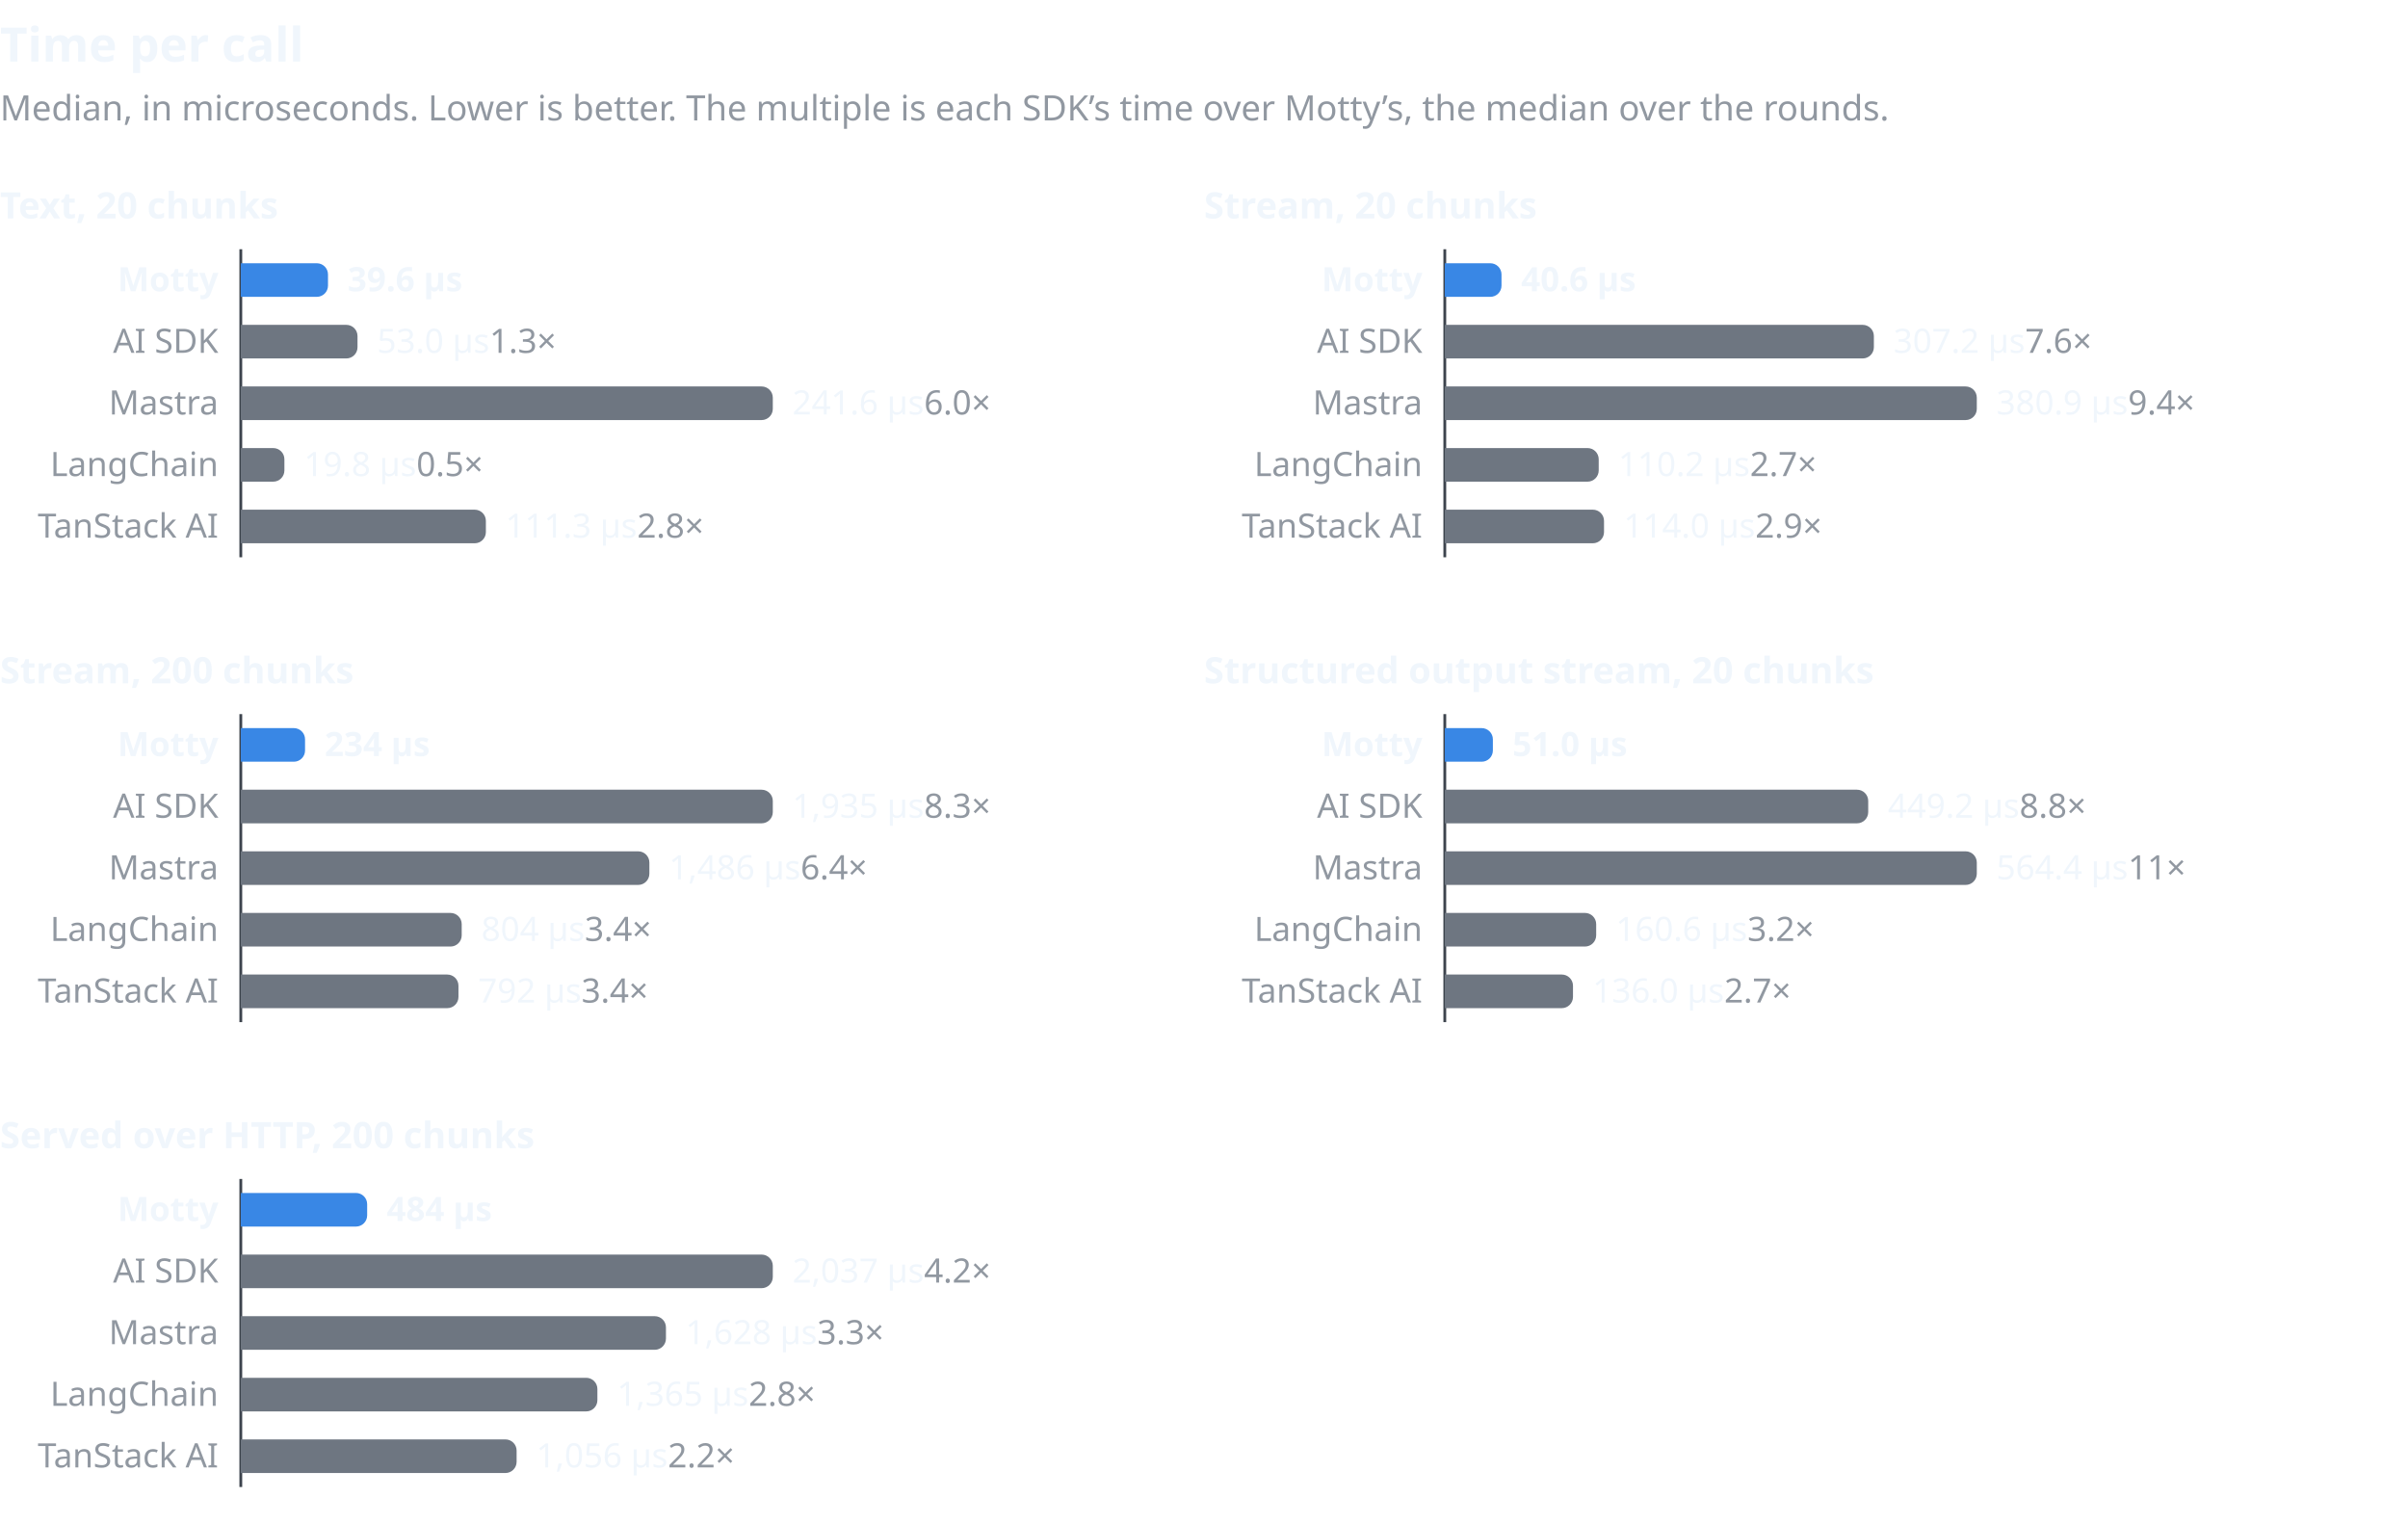
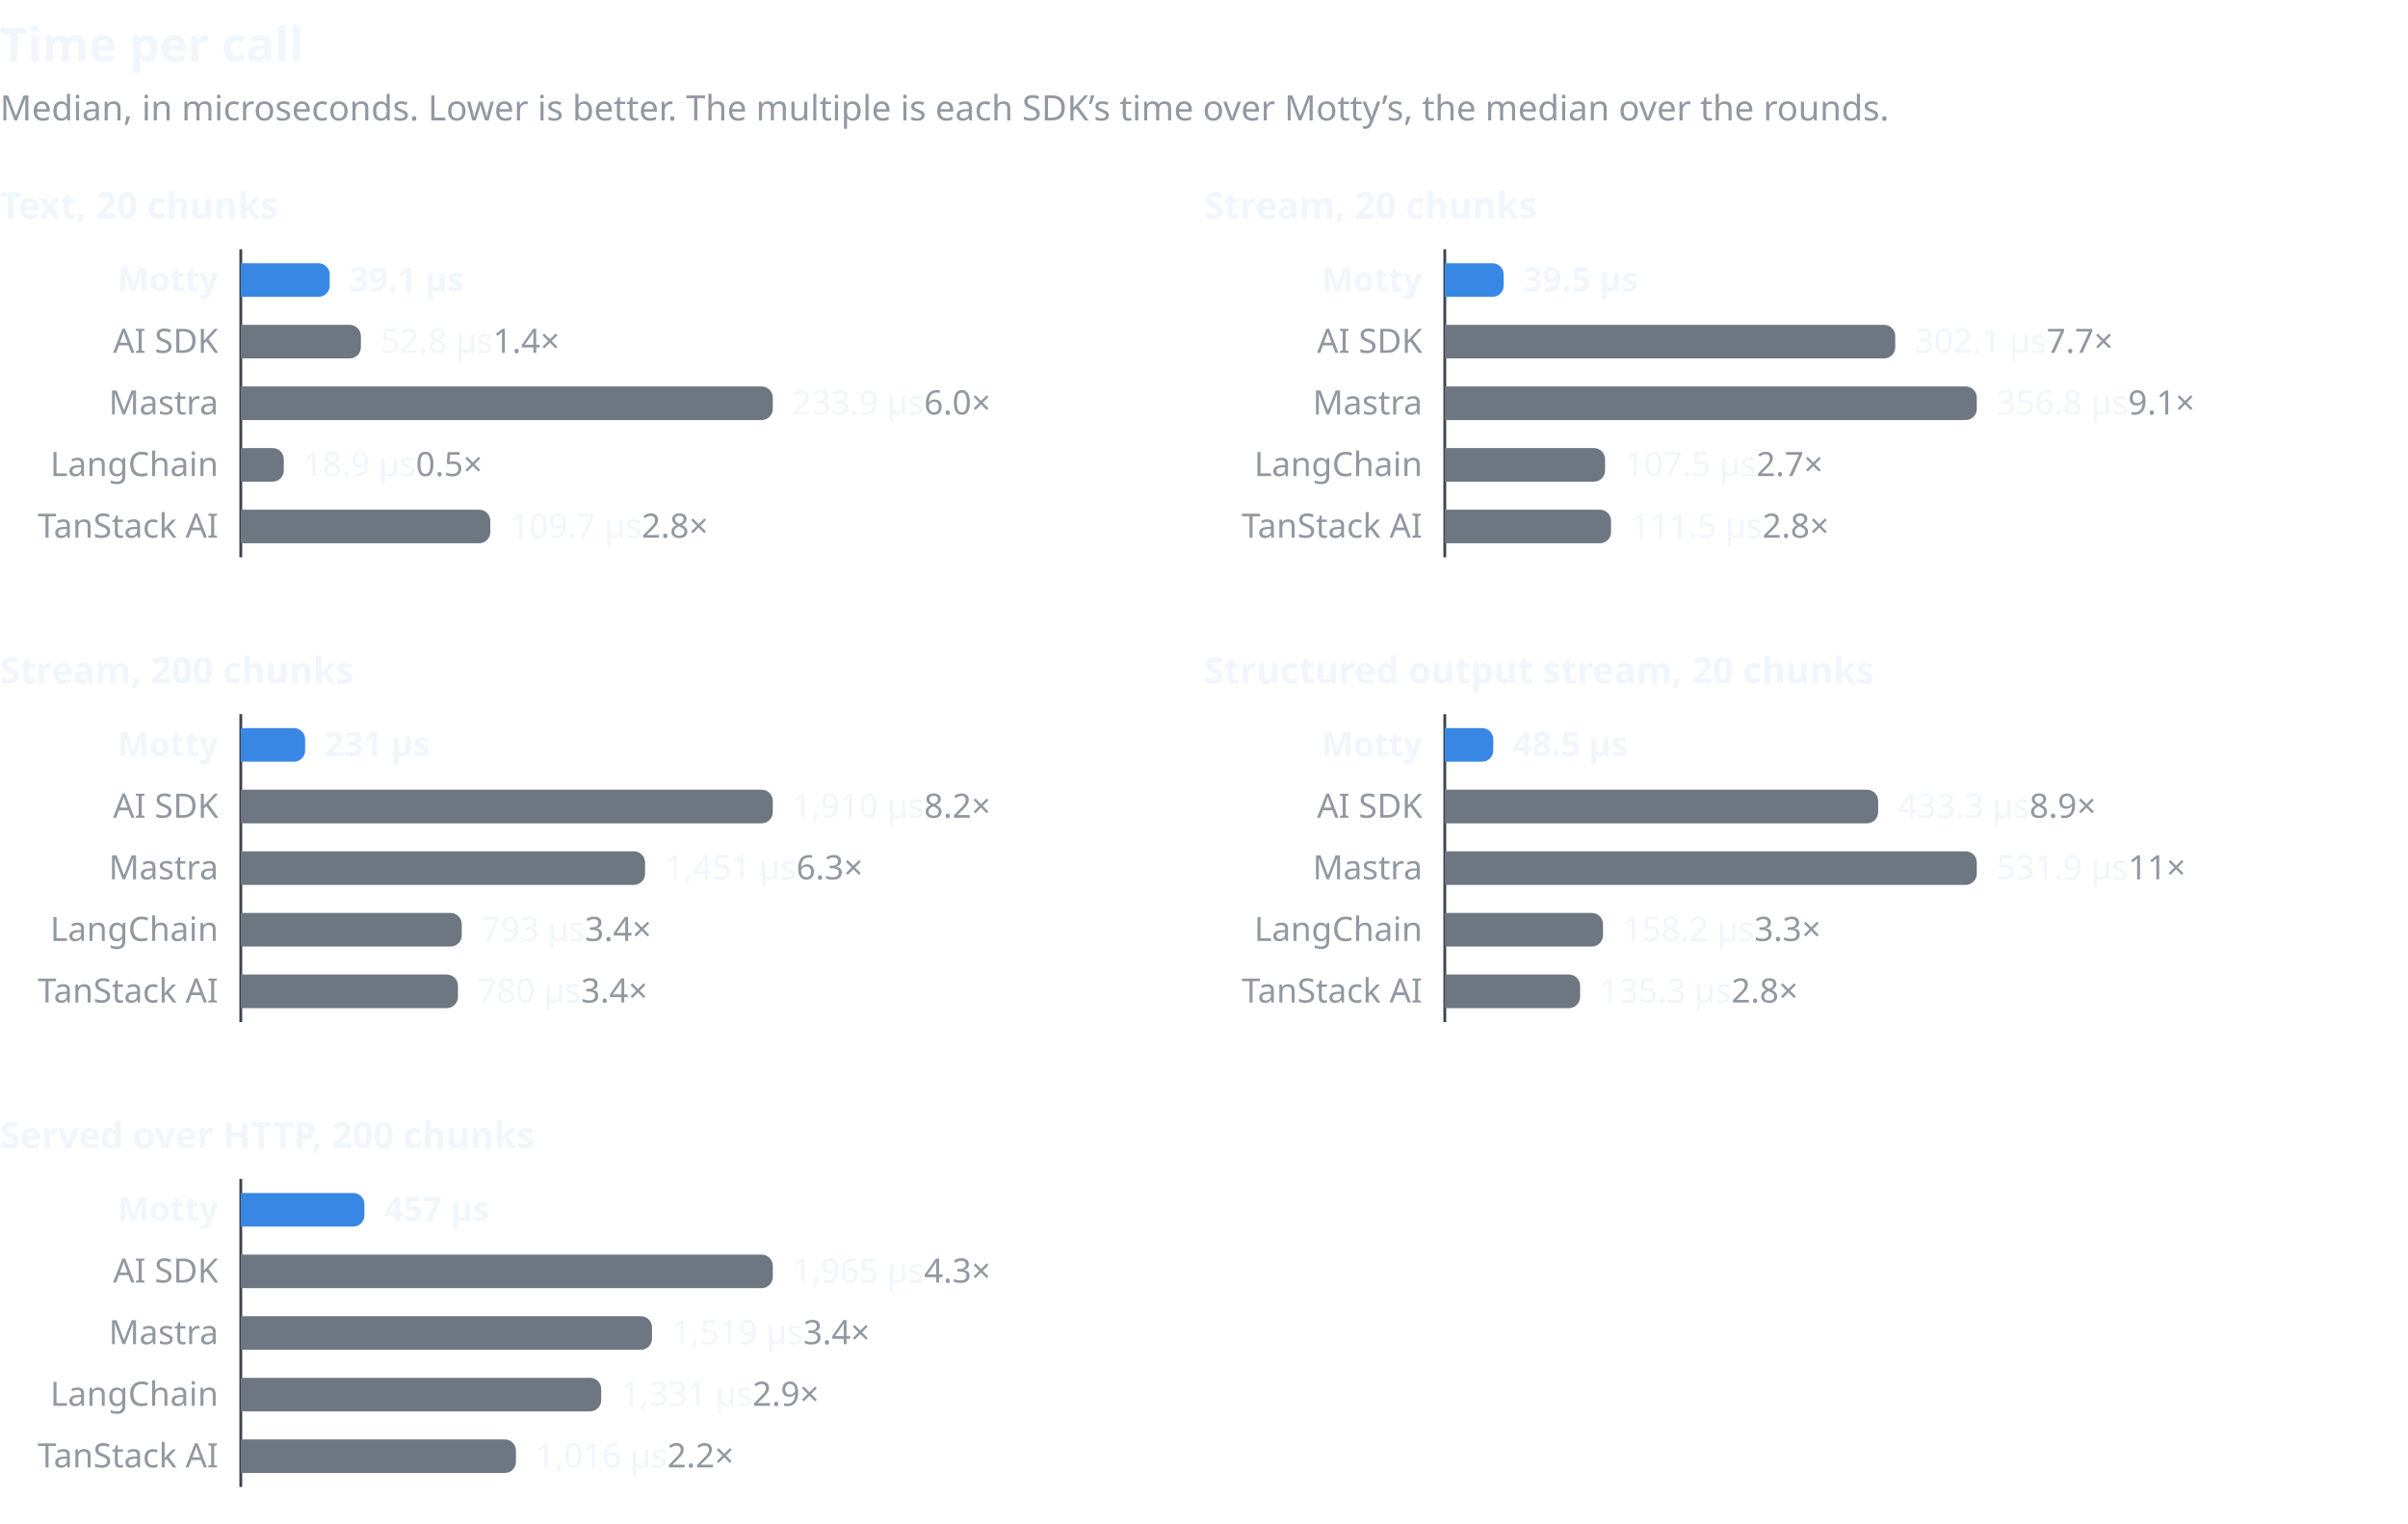
<svg xmlns="http://www.w3.org/2000/svg" viewBox="0 0 860 544" width="860" height="544" font-family="-apple-system,BlinkMacSystemFont,'Segoe UI','Noto Sans',Helvetica,Arial,sans-serif" role="img" aria-label="Time per call. Median, in microseconds. Lower is better. The multiple is each SDK’s time over Motty’s, the median over the rounds.">
  <text x="0" y="22" font-size="17" font-weight="600" fill="#f0f6fc">Time per call</text>
  <text x="0" y="43" font-size="12.5" fill="#9198a1">Median, in microseconds. Lower is better. The multiple is each SDK’s time over Motty’s, the median over the rounds.</text>
  <text x="0" y="78" font-size="13" font-weight="600" fill="#f0f6fc">Text, 20 chunks</text>
  <line x1="86" x2="86" y1="89" y2="199" stroke="#3d444d" stroke-width="1" />
  <text x="78" y="104" font-size="12" text-anchor="end" fill="#f0f6fc" font-weight="600">Motty</text>
-   <path d="M86 94h27.142a4 4 0 0 1 4 4v4a4 4 0 0 1 -4 4h-27.142z" fill="#3987e5" />
-   <text x="124.142" y="104" font-size="12" fill="#f0f6fc" font-weight="600">39.6 µs</text>
+   <path d="M86 94h27.761a4 4 0 0 1 4 4v4a4 4 0 0 1 -4 4h-27.761z" fill="#3987e5" />
+   <text x="124.761" y="104" font-size="12" fill="#f0f6fc" font-weight="600">39.1 µs</text>
  <text x="78" y="126" font-size="12" text-anchor="end" fill="#9198a1">AI SDK</text>
-   <path d="M86 116h37.68a4 4 0 0 1 4 4v4a4 4 0 0 1 -4 4h-37.68z" fill="#6e7681" />
-   <text x="134.68" y="126" font-size="12" fill="#f0f6fc">53.0 µs<tspan fill="#9198a1" font-weight="400">  1.3×</tspan>
+   <path d="M86 116h38.89a4 4 0 0 1 4 4v4a4 4 0 0 1 -4 4h-38.89z" fill="#6e7681" />
+   <text x="135.89" y="126" font-size="12" fill="#f0f6fc">52.8 µs<tspan fill="#9198a1" font-weight="400">  1.4×</tspan>
  </text>
  <text x="78" y="148" font-size="12" text-anchor="end" fill="#9198a1">Mastra</text>
  <path d="M86 138h186a4 4 0 0 1 4 4v4a4 4 0 0 1 -4 4h-186z" fill="#6e7681" />
-   <text x="283" y="148" font-size="12" fill="#f0f6fc">241.6 µs<tspan fill="#9198a1" font-weight="400">  6.0×</tspan>
+   <text x="283" y="148" font-size="12" fill="#f0f6fc">233.9 µs<tspan fill="#9198a1" font-weight="400">  6.0×</tspan>
  </text>
  <text x="78" y="170" font-size="12" text-anchor="end" fill="#9198a1">LangChain</text>
-   <path d="M86 160h11.571a4 4 0 0 1 4 4v4a4 4 0 0 1 -4 4h-11.571z" fill="#6e7681" />
-   <text x="108.571" y="170" font-size="12" fill="#f0f6fc">19.8 µs<tspan fill="#9198a1" font-weight="400">  0.5×</tspan>
+   <path d="M86 160h11.353a4 4 0 0 1 4 4v4a4 4 0 0 1 -4 4h-11.353z" fill="#6e7681" />
+   <text x="108.353" y="170" font-size="12" fill="#f0f6fc">18.9 µs<tspan fill="#9198a1" font-weight="400">  0.5×</tspan>
  </text>
  <text x="78" y="192" font-size="12" text-anchor="end" fill="#9198a1">TanStack AI</text>
-   <path d="M86 182h83.529a4 4 0 0 1 4 4v4a4 4 0 0 1 -4 4h-83.529z" fill="#6e7681" />
-   <text x="180.529" y="192" font-size="12" fill="#f0f6fc">111.3 µs<tspan fill="#9198a1" font-weight="400">  2.8×</tspan>
+   <path d="M86 182h85.111a4 4 0 0 1 4 4v4a4 4 0 0 1 -4 4h-85.111z" fill="#6e7681" />
+   <text x="182.111" y="192" font-size="12" fill="#f0f6fc">109.7 µs<tspan fill="#9198a1" font-weight="400">  2.8×</tspan>
  </text>
  <text x="430" y="78" font-size="13" font-weight="600" fill="#f0f6fc">Stream, 20 chunks</text>
  <line x1="516" x2="516" y1="89" y2="199" stroke="#3d444d" stroke-width="1" />
  <text x="508" y="104" font-size="12" text-anchor="end" fill="#f0f6fc" font-weight="600">Motty</text>
-   <path d="M516 94h16.252a4 4 0 0 1 4 4v4a4 4 0 0 1 -4 4h-16.252z" fill="#3987e5" />
-   <text x="543.252" y="104" font-size="12" fill="#f0f6fc" font-weight="600">40.6 µs</text>
+   <path d="M516 94h17.034a4 4 0 0 1 4 4v4a4 4 0 0 1 -4 4h-17.034z" fill="#3987e5" />
+   <text x="544.034" y="104" font-size="12" fill="#f0f6fc" font-weight="600">39.5 µs</text>
  <text x="508" y="126" font-size="12" text-anchor="end" fill="#9198a1">AI SDK</text>
-   <path d="M516 116h149.237a4 4 0 0 1 4 4v4a4 4 0 0 1 -4 4h-149.237z" fill="#6e7681" />
-   <text x="676.237" y="126" font-size="12" fill="#f0f6fc">307.2 µs<tspan fill="#9198a1" font-weight="400">  7.6×</tspan>
+   <path d="M516 116h156.872a4 4 0 0 1 4 4v4a4 4 0 0 1 -4 4h-156.872z" fill="#6e7681" />
+   <text x="683.872" y="126" font-size="12" fill="#f0f6fc">302.1 µs<tspan fill="#9198a1" font-weight="400">  7.7×</tspan>
  </text>
  <text x="508" y="148" font-size="12" text-anchor="end" fill="#9198a1">Mastra</text>
  <path d="M516 138h186a4 4 0 0 1 4 4v4a4 4 0 0 1 -4 4h-186z" fill="#6e7681" />
-   <text x="713" y="148" font-size="12" fill="#f0f6fc">380.9 µs<tspan fill="#9198a1" font-weight="400">  9.4×</tspan>
+   <text x="713" y="148" font-size="12" fill="#f0f6fc">356.8 µs<tspan fill="#9198a1" font-weight="400">  9.1×</tspan>
  </text>
  <text x="508" y="170" font-size="12" text-anchor="end" fill="#9198a1">LangChain</text>
-   <path d="M516 160h50.97a4 4 0 0 1 4 4v4a4 4 0 0 1 -4 4h-50.97z" fill="#6e7681" />
-   <text x="577.97" y="170" font-size="12" fill="#f0f6fc">110.2 µs<tspan fill="#9198a1" font-weight="400">  2.7×</tspan>
+   <path d="M516 160h53.245a4 4 0 0 1 4 4v4a4 4 0 0 1 -4 4h-53.245z" fill="#6e7681" />
+   <text x="580.245" y="170" font-size="12" fill="#f0f6fc">107.5 µs<tspan fill="#9198a1" font-weight="400">  2.7×</tspan>
  </text>
  <text x="508" y="192" font-size="12" text-anchor="end" fill="#9198a1">TanStack AI</text>
-   <path d="M516 182h52.865a4 4 0 0 1 4 4v4a4 4 0 0 1 -4 4h-52.865z" fill="#6e7681" />
-   <text x="579.865" y="192" font-size="12" fill="#f0f6fc">114.0 µs<tspan fill="#9198a1" font-weight="400">  2.9×</tspan>
+   <path d="M516 182h55.375a4 4 0 0 1 4 4v4a4 4 0 0 1 -4 4h-55.375z" fill="#6e7681" />
+   <text x="582.375" y="192" font-size="12" fill="#f0f6fc">111.5 µs<tspan fill="#9198a1" font-weight="400">  2.8×</tspan>
  </text>
  <text x="0" y="244" font-size="13" font-weight="600" fill="#f0f6fc">Stream, 200 chunks</text>
  <line x1="86" x2="86" y1="255" y2="365" stroke="#3d444d" stroke-width="1" />
  <text x="78" y="270" font-size="12" text-anchor="end" fill="#f0f6fc" font-weight="600">Motty</text>
-   <path d="M86 260h18.944a4 4 0 0 1 4 4v4a4 4 0 0 1 -4 4h-18.944z" fill="#3987e5" />
-   <text x="115.944" y="270" font-size="12" fill="#f0f6fc" font-weight="600">234 µs</text>
+   <path d="M86 260h18.983a4 4 0 0 1 4 4v4a4 4 0 0 1 -4 4h-18.983z" fill="#3987e5" />
+   <text x="115.983" y="270" font-size="12" fill="#f0f6fc" font-weight="600">231 µs</text>
  <text x="78" y="292" font-size="12" text-anchor="end" fill="#9198a1">AI SDK</text>
  <path d="M86 282h186a4 4 0 0 1 4 4v4a4 4 0 0 1 -4 4h-186z" fill="#6e7681" />
-   <text x="283" y="292" font-size="12" fill="#f0f6fc">1,935 µs<tspan fill="#9198a1" font-weight="400">  8.3×</tspan>
+   <text x="283" y="292" font-size="12" fill="#f0f6fc">1,910 µs<tspan fill="#9198a1" font-weight="400">  8.2×</tspan>
  </text>
  <text x="78" y="314" font-size="12" text-anchor="end" fill="#9198a1">Mastra</text>
-   <path d="M86 304h141.919a4 4 0 0 1 4 4v4a4 4 0 0 1 -4 4h-141.919z" fill="#6e7681" />
-   <text x="238.919" y="314" font-size="12" fill="#f0f6fc">1,486 µs<tspan fill="#9198a1" font-weight="400">  6.4×</tspan>
+   <path d="M86 304h140.383a4 4 0 0 1 4 4v4a4 4 0 0 1 -4 4h-140.383z" fill="#6e7681" />
+   <text x="237.383" y="314" font-size="12" fill="#f0f6fc">1,451 µs<tspan fill="#9198a1" font-weight="400">  6.3×</tspan>
  </text>
  <text x="78" y="336" font-size="12" text-anchor="end" fill="#9198a1">LangChain</text>
-   <path d="M86 326h74.894a4 4 0 0 1 4 4v4a4 4 0 0 1 -4 4h-74.894z" fill="#6e7681" />
-   <text x="171.894" y="336" font-size="12" fill="#f0f6fc">804 µs<tspan fill="#9198a1" font-weight="400">  3.4×</tspan>
+   <path d="M86 326h74.917a4 4 0 0 1 4 4v4a4 4 0 0 1 -4 4h-74.917z" fill="#6e7681" />
+   <text x="171.917" y="336" font-size="12" fill="#f0f6fc">793 µs<tspan fill="#9198a1" font-weight="400">  3.4×</tspan>
  </text>
  <text x="78" y="358" font-size="12" text-anchor="end" fill="#9198a1">TanStack AI</text>
-   <path d="M86 348h73.736a4 4 0 0 1 4 4v4a4 4 0 0 1 -4 4h-73.736z" fill="#6e7681" />
-   <text x="170.736" y="358" font-size="12" fill="#f0f6fc">792 µs<tspan fill="#9198a1" font-weight="400">  3.4×</tspan>
+   <path d="M86 348h73.554a4 4 0 0 1 4 4v4a4 4 0 0 1 -4 4h-73.554z" fill="#6e7681" />
+   <text x="170.554" y="358" font-size="12" fill="#f0f6fc">780 µs<tspan fill="#9198a1" font-weight="400">  3.4×</tspan>
  </text>
  <text x="430" y="244" font-size="13" font-weight="600" fill="#f0f6fc">Structured output stream, 20 chunks</text>
  <line x1="516" x2="516" y1="255" y2="365" stroke="#3d444d" stroke-width="1" />
  <text x="508" y="270" font-size="12" text-anchor="end" fill="#f0f6fc" font-weight="600">Motty</text>
-   <path d="M516 260h13.169a4 4 0 0 1 4 4v4a4 4 0 0 1 -4 4h-13.169z" fill="#3987e5" />
-   <text x="540.169" y="270" font-size="12" fill="#f0f6fc" font-weight="600">51.0 µs</text>
+   <path d="M516 260h13.325a4 4 0 0 1 4 4v4a4 4 0 0 1 -4 4h-13.325z" fill="#3987e5" />
+   <text x="540.325" y="270" font-size="12" fill="#f0f6fc" font-weight="600">48.5 µs</text>
  <text x="508" y="292" font-size="12" text-anchor="end" fill="#9198a1">AI SDK</text>
-   <path d="M516 282h147.219a4 4 0 0 1 4 4v4a4 4 0 0 1 -4 4h-147.219z" fill="#6e7681" />
-   <text x="674.219" y="292" font-size="12" fill="#f0f6fc">449.2 µs<tspan fill="#9198a1" font-weight="400">  8.8×</tspan>
+   <path d="M516 282h150.779a4 4 0 0 1 4 4v4a4 4 0 0 1 -4 4h-150.779z" fill="#6e7681" />
+   <text x="677.779" y="292" font-size="12" fill="#f0f6fc">433.3 µs<tspan fill="#9198a1" font-weight="400">  8.9×</tspan>
  </text>
  <text x="508" y="314" font-size="12" text-anchor="end" fill="#9198a1">Mastra</text>
  <path d="M516 304h186a4 4 0 0 1 4 4v4a4 4 0 0 1 -4 4h-186z" fill="#6e7681" />
-   <text x="713" y="314" font-size="12" fill="#f0f6fc">564.4 µs<tspan fill="#9198a1" font-weight="400">  11×</tspan>
+   <text x="713" y="314" font-size="12" fill="#f0f6fc">531.9 µs<tspan fill="#9198a1" font-weight="400">  11×</tspan>
  </text>
  <text x="508" y="336" font-size="12" text-anchor="end" fill="#9198a1">LangChain</text>
-   <path d="M516 326h50.064a4 4 0 0 1 4 4v4a4 4 0 0 1 -4 4h-50.064z" fill="#6e7681" />
-   <text x="577.064" y="336" font-size="12" fill="#f0f6fc">160.6 µs<tspan fill="#9198a1" font-weight="400">  3.2×</tspan>
+   <path d="M516 326h52.511a4 4 0 0 1 4 4v4a4 4 0 0 1 -4 4h-52.511z" fill="#6e7681" />
+   <text x="579.511" y="336" font-size="12" fill="#f0f6fc">158.2 µs<tspan fill="#9198a1" font-weight="400">  3.3×</tspan>
  </text>
  <text x="508" y="358" font-size="12" text-anchor="end" fill="#9198a1">TanStack AI</text>
-   <path d="M516 348h41.783a4 4 0 0 1 4 4v4a4 4 0 0 1 -4 4h-41.783z" fill="#6e7681" />
-   <text x="568.783" y="358" font-size="12" fill="#f0f6fc">136.0 µs<tspan fill="#9198a1" font-weight="400">  2.7×</tspan>
+   <path d="M516 348h44.331a4 4 0 0 1 4 4v4a4 4 0 0 1 -4 4h-44.331z" fill="#6e7681" />
+   <text x="571.331" y="358" font-size="12" fill="#f0f6fc">135.3 µs<tspan fill="#9198a1" font-weight="400">  2.8×</tspan>
  </text>
  <text x="0" y="410" font-size="13" font-weight="600" fill="#f0f6fc">Served over HTTP, 200 chunks</text>
  <line x1="86" x2="86" y1="421" y2="531" stroke="#3d444d" stroke-width="1" />
  <text x="78" y="436" font-size="12" text-anchor="end" fill="#f0f6fc" font-weight="600">Motty</text>
-   <path d="M86 426h41.128a4 4 0 0 1 4 4v4a4 4 0 0 1 -4 4h-41.128z" fill="#3987e5" />
-   <text x="138.128" y="436" font-size="12" fill="#f0f6fc" font-weight="600">484 µs</text>
+   <path d="M86 426h40.152a4 4 0 0 1 4 4v4a4 4 0 0 1 -4 4h-40.152z" fill="#3987e5" />
+   <text x="137.152" y="436" font-size="12" fill="#f0f6fc" font-weight="600">457 µs</text>
  <text x="78" y="458" font-size="12" text-anchor="end" fill="#9198a1">AI SDK</text>
  <path d="M86 448h186a4 4 0 0 1 4 4v4a4 4 0 0 1 -4 4h-186z" fill="#6e7681" />
-   <text x="283" y="458" font-size="12" fill="#f0f6fc">2,037 µs<tspan fill="#9198a1" font-weight="400">  4.2×</tspan>
+   <text x="283" y="458" font-size="12" fill="#f0f6fc">1,965 µs<tspan fill="#9198a1" font-weight="400">  4.3×</tspan>
  </text>
  <text x="78" y="480" font-size="12" text-anchor="end" fill="#9198a1">Mastra</text>
-   <path d="M86 470h147.84a4 4 0 0 1 4 4v4a4 4 0 0 1 -4 4h-147.84z" fill="#6e7681" />
-   <text x="244.84" y="480" font-size="12" fill="#f0f6fc">1,628 µs<tspan fill="#9198a1" font-weight="400">  3.3×</tspan>
+   <path d="M86 470h142.863a4 4 0 0 1 4 4v4a4 4 0 0 1 -4 4h-142.863z" fill="#6e7681" />
+   <text x="239.863" y="480" font-size="12" fill="#f0f6fc">1,519 µs<tspan fill="#9198a1" font-weight="400">  3.4×</tspan>
  </text>
  <text x="78" y="502" font-size="12" text-anchor="end" fill="#9198a1">LangChain</text>
-   <path d="M86 492h123.354a4 4 0 0 1 4 4v4a4 4 0 0 1 -4 4h-123.354z" fill="#6e7681" />
-   <text x="220.354" y="502" font-size="12" fill="#f0f6fc">1,365 µs<tspan fill="#9198a1" font-weight="400">  2.8×</tspan>
+   <path d="M86 492h124.713a4 4 0 0 1 4 4v4a4 4 0 0 1 -4 4h-124.713z" fill="#6e7681" />
+   <text x="221.713" y="502" font-size="12" fill="#f0f6fc">1,331 µs<tspan fill="#9198a1" font-weight="400">  2.9×</tspan>
  </text>
  <text x="78" y="524" font-size="12" text-anchor="end" fill="#9198a1">TanStack AI</text>
-   <path d="M86 514h94.503a4 4 0 0 1 4 4v4a4 4 0 0 1 -4 4h-94.503z" fill="#6e7681" />
-   <text x="191.503" y="524" font-size="12" fill="#f0f6fc">1,056 µs<tspan fill="#9198a1" font-weight="400">  2.2×</tspan>
+   <path d="M86 514h94.273a4 4 0 0 1 4 4v4a4 4 0 0 1 -4 4h-94.273z" fill="#6e7681" />
+   <text x="191.273" y="524" font-size="12" fill="#f0f6fc">1,016 µs<tspan fill="#9198a1" font-weight="400">  2.2×</tspan>
  </text>
</svg>
